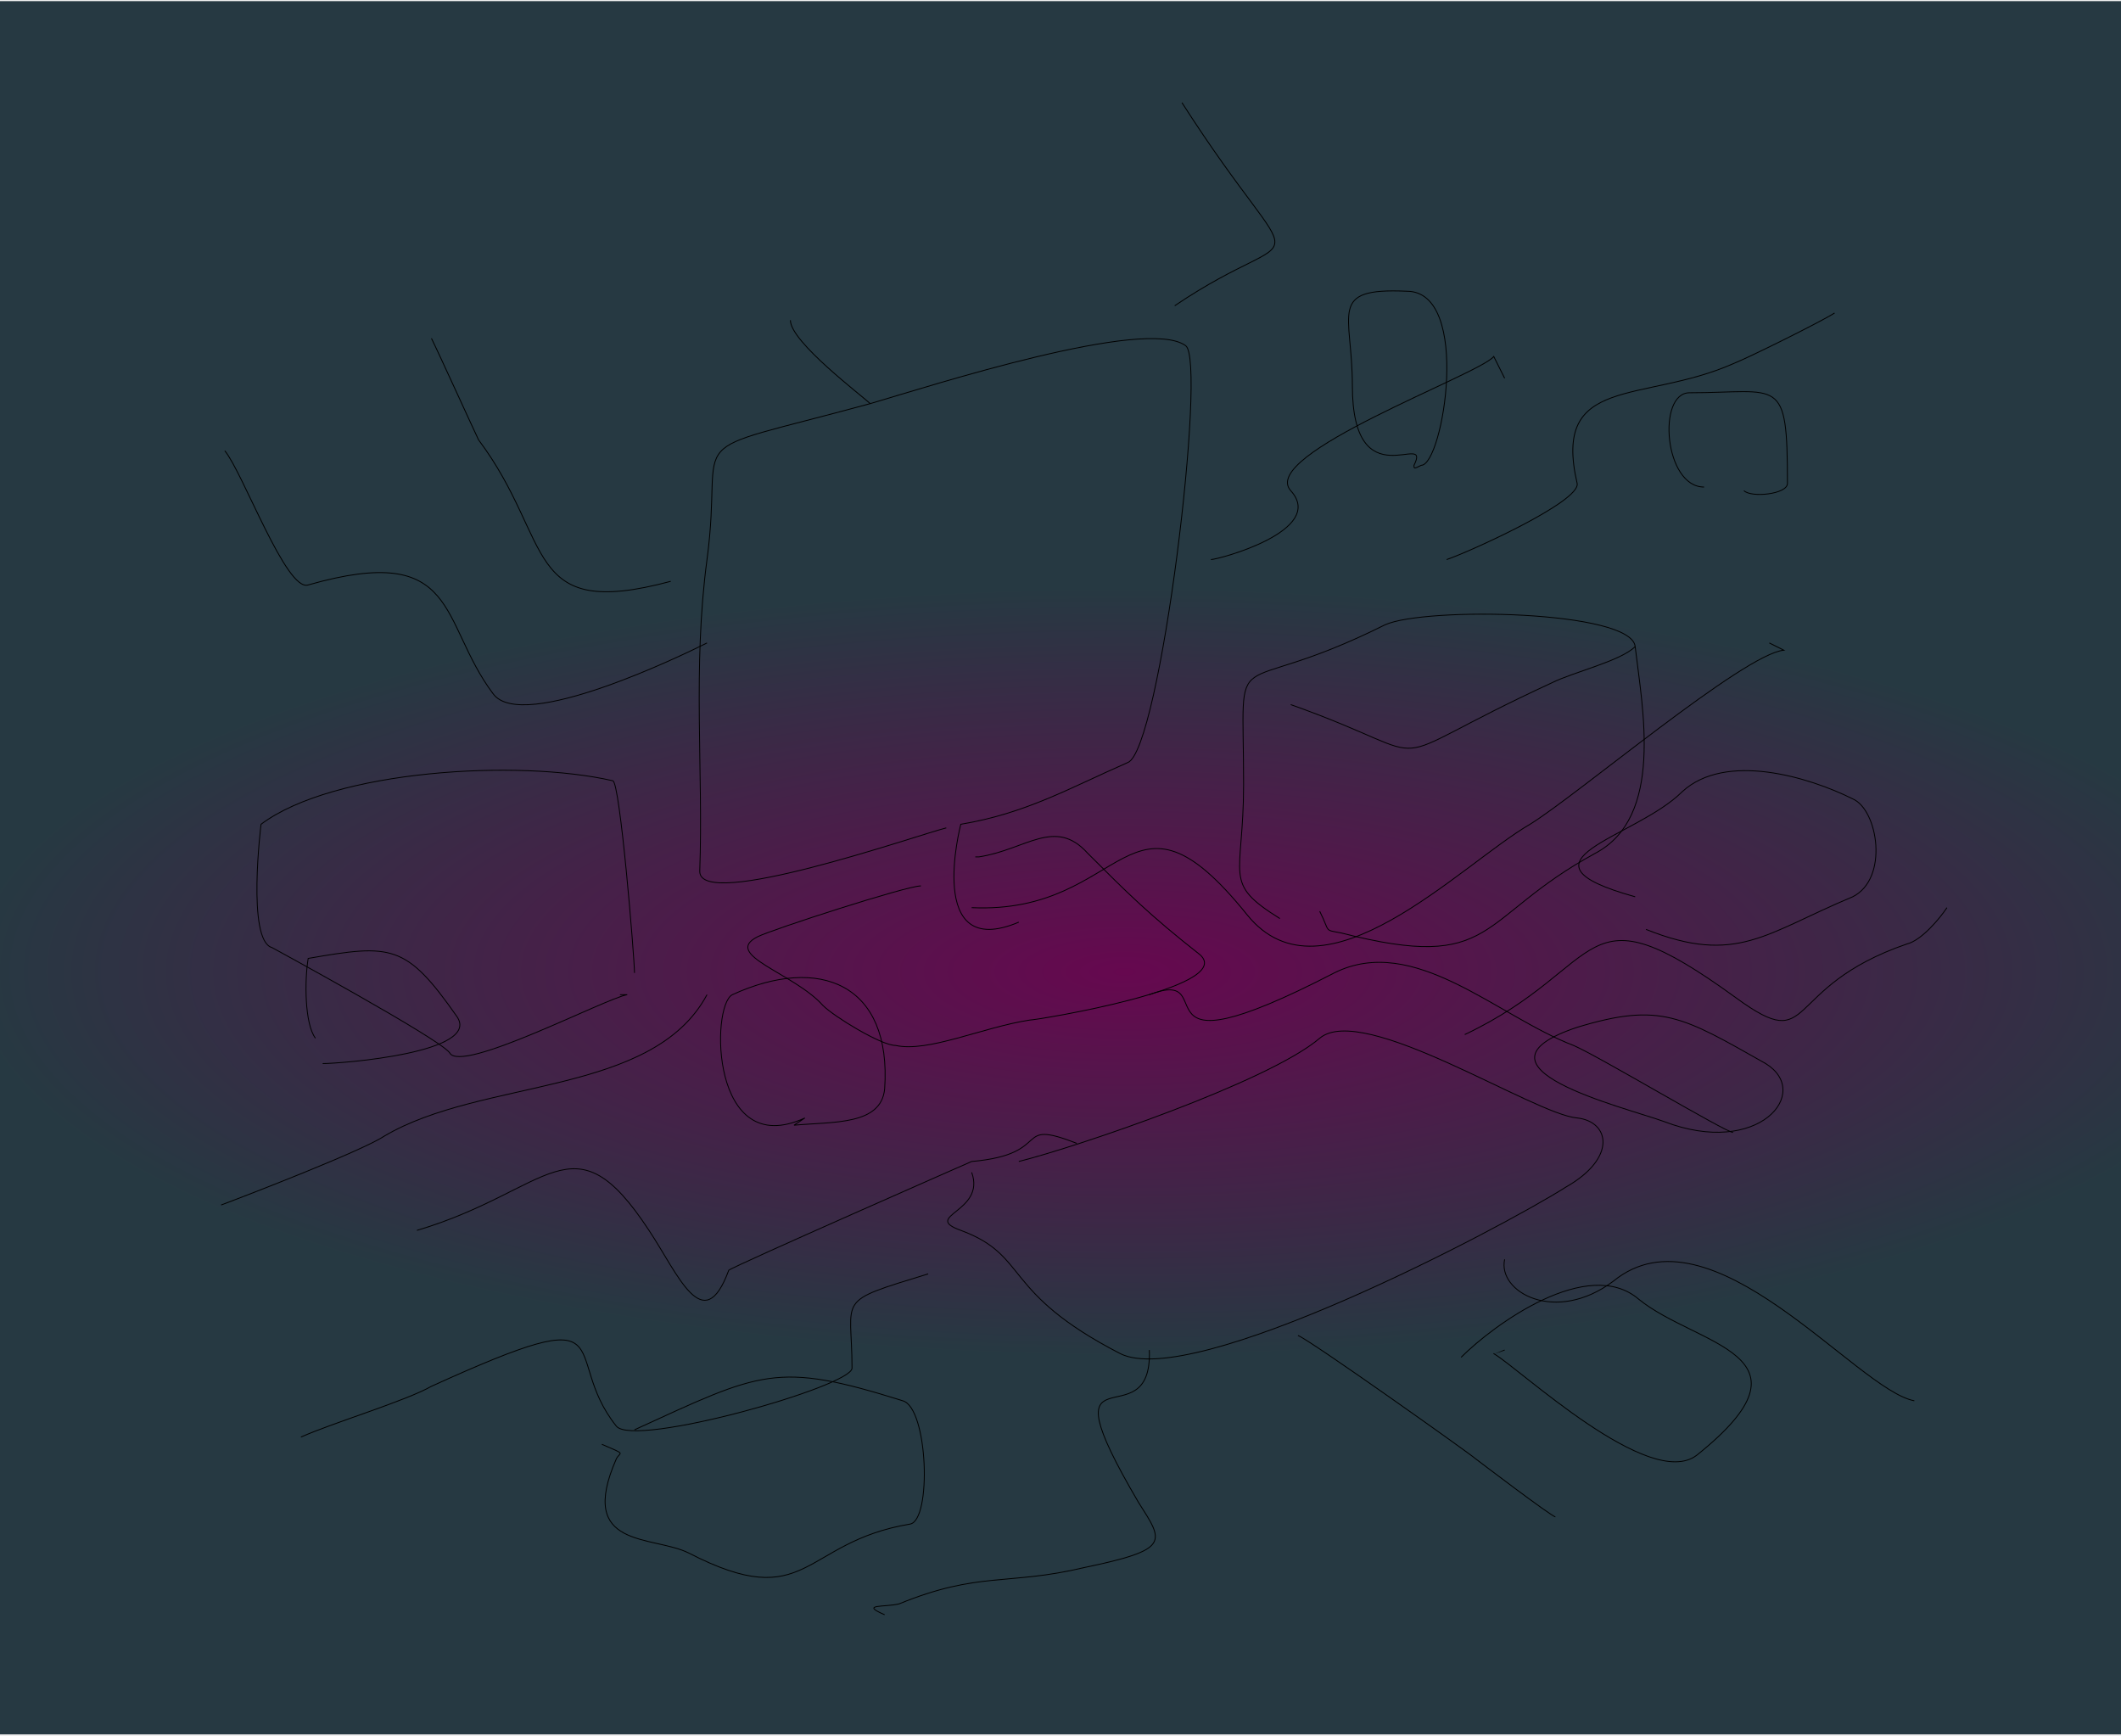
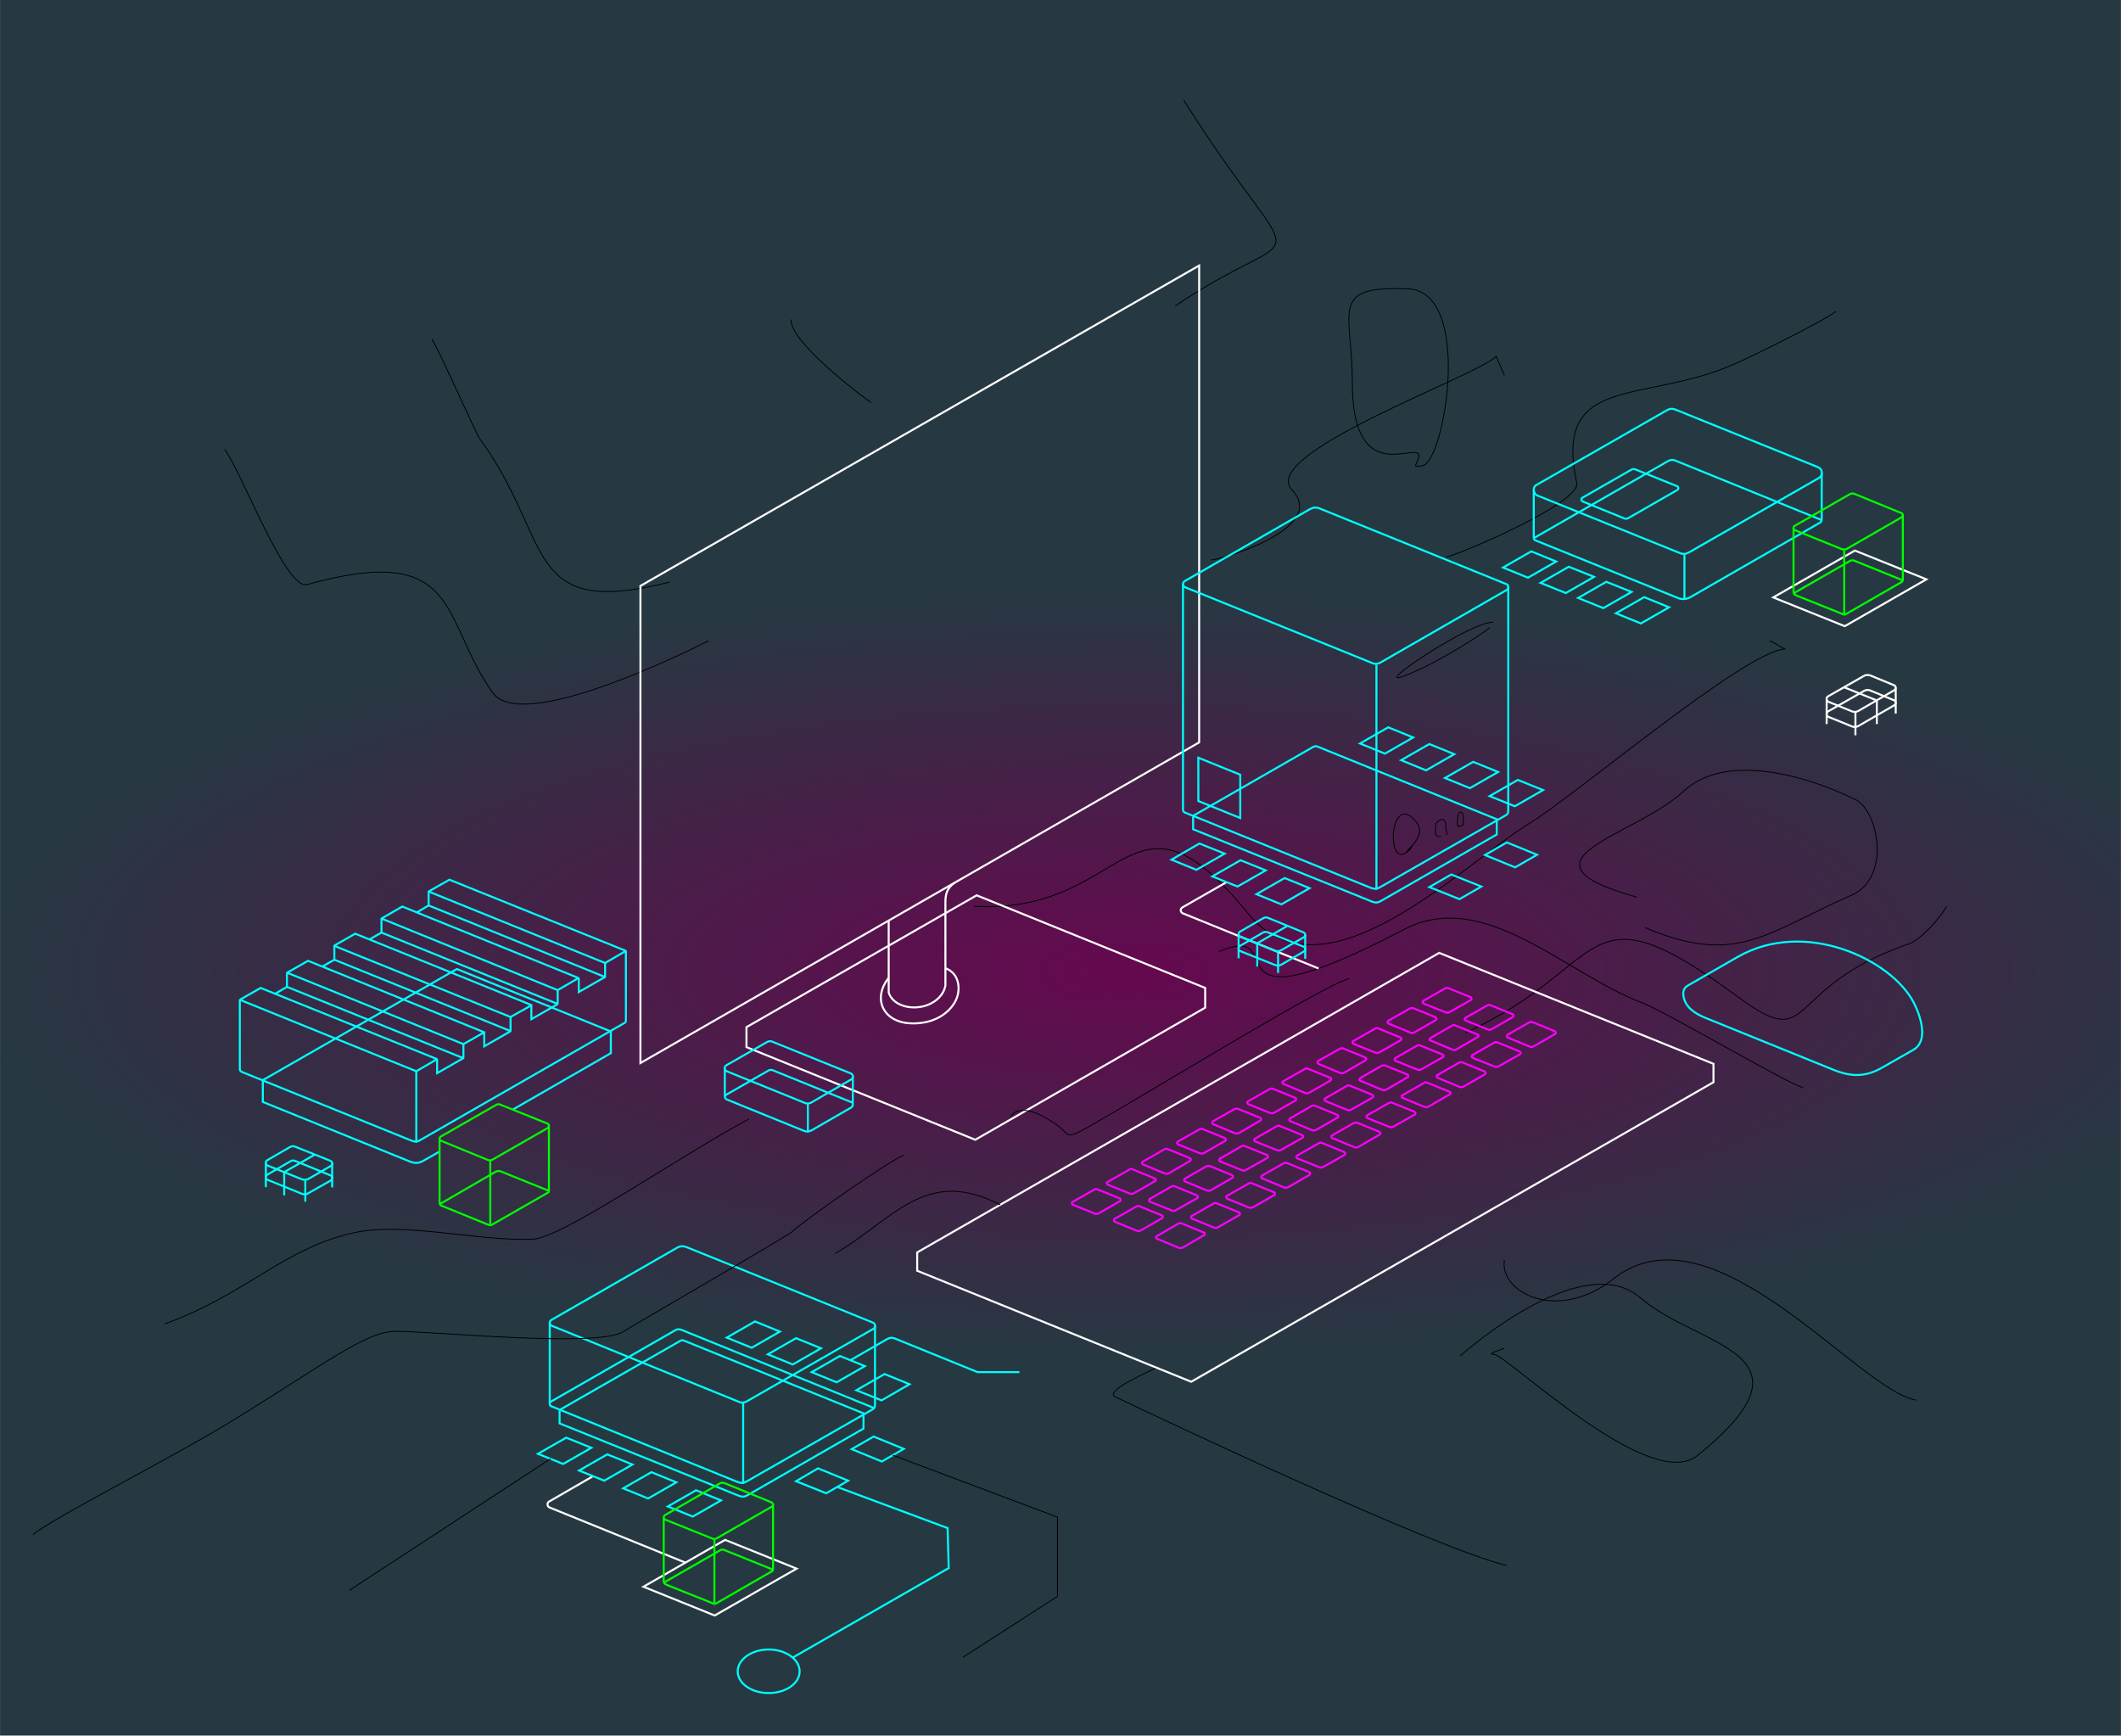
- <svg xmlns="http://www.w3.org/2000/svg" xml:space="preserve" width="2200px" height="1800px" version="1.0" style="shape-rendering:geometricPrecision; text-rendering:geometricPrecision; image-rendering:optimizeQuality; fill-rule:evenodd; clip-rule:evenodd" viewBox="0 0 585 478">
+ <svg xmlns="http://www.w3.org/2000/svg" xml:space="preserve" width="582.083mm" height="476.25mm" version="1.0" style="shape-rendering:geometricPrecision; text-rendering:geometricPrecision; image-rendering:optimizeQuality; fill-rule:evenodd; clip-rule:evenodd" viewBox="0 0 7740 6333">
  <defs>
    <style type="text/css">
   
-     .str0 {stroke:black;stroke-width:0.239}
+     .str4 {stroke:lime;stroke-width:7.326}
+     .str3 {stroke:aqua;stroke-width:7.326}
+     .str5 {stroke:fuchsia;stroke-width:7.326}
+     .str1 {stroke:white;stroke-width:7.326}
+     .str2 {stroke:white;stroke-width:7.326}
+     .str0 {stroke:black;stroke-width:3.166}
    .fil1 {fill:none}
    .fil0 {fill:url(#id0)}
   
  </style>
-     <radialGradient id="id0" gradientUnits="userSpaceOnUse" gradientTransform="matrix(1.05263 -0 -0 0.349753 -16 174)" cx="309.915" cy="267.92" r="303.979" fx="309.915" fy="267.92">
+     <radialGradient id="id0" gradientUnits="userSpaceOnUse" gradientTransform="matrix(1.05263 -0 -0 0.349753 -216 2306)" cx="4102.32" cy="3546.43" r="4023.75" fx="4102.32" fy="3546.43">
      <stop offset="0" style="stop-opacity:1; stop-color:#66084F" />
      <stop offset="1" style="stop-opacity:1; stop-color:#263942" />
    </radialGradient>
  </defs>
  <g id="Camada_x0020_1">
-     <path class="fil0" d="M0 0l585 0 0 478 -585 0 0 -478z" />
-     <path class="fil1 str0" d="M261 228c-8,2 -68,23 -68,12 1,-28 -2,-56 2,-86 5,-37 -10,-28 45,-43 17,-5 76,-24 87,-16 6,4 -7,112 -16,115 -16,7 -28,14 -46,17 0,0 -10,38 16,27" />
-     <path class="fil1 str0" d="M353 253c-16,-10 -10,-11 -10,-37 0,-42 -5,-22 39,-44 11,-5 68,-4 69,6 2,17 8,47 -11,57 -33,18 -27,33 -70,22 -5,-1 -3,0 -6,-6" />
-     <path class="fil1 str0" d="M281 320c16,-4 69,-22 83,-34 12,-10 59,21 71,22 9,1 11,11 -3,19 -19,12 -103,56 -123,46 -33,-17 -25,-27 -44,-34 -11,-4 7,-5 3,-16" />
-     <path class="fil1 str0" d="M459 309c-11,-4 -57,-15 -24,-26 23,-7 29,-3 52,10 13,8 -2,26 -28,16z" />
-     <path class="fil1 str0" d="M175 268c0,-4 -4,-53 -6,-53 -26,-6 -77,-3 -97,12 0,0 -4,32 3,34 0,0 46,25 49,29 3,6 43,-15 49,-16l-2 0" />
-     <path class="fil1 str0" d="M175 394c35,-16 39,-19 74,-8 7,2 8,33 2,34 -30,5 -28,25 -61,8 -10,-5 -31,-1 -20,-26 1,-2 3,-1 -4,-4" />
-     <path class="fil1 str0" d="M268 250c43,2 43,-39 76,2 21,26 59,-14 78,-25 13,-8 59,-47 70,-48l-4 -2" />
-     <path class="fil1 str0" d="M297 315c-18,-7 -6,3 -29,5 0,0 -66,29 -67,30 -7,19 -14,1 -22,-11 -21,-32 -27,-11 -64,0" />
-     <path class="fil1 str0" d="M256 351c-26,8 -21,6 -21,26 0,5 -60,22 -65,16 -16,-20 4,-36 -51,-11 -7,4 -27,10 -36,14" />
-     <path class="fil1 str0" d="M317 372c1,26 -30,-4 -3,42 7,11 9,13 -15,18 -21,5 -29,1 -51,10 -4,1 -11,0 -4,3" />
-     <path class="fil1 str0" d="M358 368c3,1 48,33 49,34 0,0 21,16 22,16" />
-     <path class="fil1 str0" d="M415 347c-2,9 14,18 30,6 27,-22 67,30 83,33" />
-     <path class="fil1 str0" d="M403 374c9,-9 35,-28 49,-16 16,13 51,15 16,43 -13,10 -49,-24 -56,-28 0,0 -3,1 3,-1" />
-     <path class="fil1 str0" d="M404 285c40,-19 31,-42 75,-10 22,16 12,-3 47,-15 4,-1 9,-7 11,-10" />
-     <path class="fil1 str0" d="M451 247c-36,-10 0,-16 13,-29 12,-11 35,-4 47,2 7,3 10,22 0,27 -24,10 -32,19 -57,9" />
-     <path class="fil1 str0" d="M195 177c-6,3 -51,25 -59,14 -15,-20 -9,-42 -51,-30 -6,2 -18,-31 -23,-37" />
-     <path class="fil1 str0" d="M185 160c-41,11 -32,-11 -53,-39 -1,-2 -11,-24 -13,-28" />
-     <path class="fil1 str0" d="M240 111c-2,-2 -22,-17 -22,-23" />
-     <path class="fil1 str0" d="M334 154c2,0 32,-8 22,-19 -9,-10 52,-32 56,-37l3 6" />
-     <path class="fil1 str0" d="M87 286c-3,-4 -3,-16 -2,-22 23,-4 27,-4 41,16 7,10 -32,13 -37,13" />
-     <path class="fil1 str0" d="M222 308c-26,12 -26,-31 -20,-34 24,-11 44,-3 42,26 -1,10 -14,9 -25,10l3 -2z" />
-     <path class="fil1 str0" d="M390 128c5,-10 -17,10 -17,-22 0,-20 -7,-27 15,-26 18,0 10,48 4,48 -2,1 -2,1 -2,0z" />
-     <path class="fil1 str0" d="M470 134c-11,0 -13,-26 -4,-26 25,0 27,-5 27,25 0,3 -10,4 -12,2" />
-     <path class="fil1 str0" d="M399 154c6,-2 37,-16 36,-21 -7,-30 18,-22 43,-33 5,-2 25,-12 28,-14" />
-     <path class="fil1 str0" d="M324 84c37,-25 36,-3 2,-56" />
-     <path class="fil1 str0" d="M317 274c21,-8 -7,24 51,-6 22,-11 45,12 66,20 7,3 42,24 44,24" />
-     <path class="fil1 str0" d="M195 274c-15,28 -62,23 -89,39 -6,4 -37,16 -45,19" />
-     <path class="fil1 str0" d="M356 194c45,16 20,18 72,-6 6,-3 19,-6 23,-10" />
-     <path class="fil1 str0" d="M254 244c-4,0 -41,12 -45,14 -10,5 10,10 18,19 3,3 16,11 20,11 9,2 24,-5 37,-7 2,0 57,-9 47,-18 -14,-11 -20,-17 -31,-28 -9,-10 -17,-1 -30,1l-1 0" />
+     <path class="fil0" d="M0 0l7740 0 0 6333 -7740 0 0 -6333z" />
+     <path class="fil1 str0" d="M3554 3307c568,32 565,-508 1002,28 276,339 784,-183 1026,-331 170,-104 780,-623 931,-636l-54 -30" />
+     <path class="fil1 str0" d="M4219 4990c7,2 -196,84 -149,107 169,81 1154,547 1429,616" />
+     <path class="fil1 str0" d="M5490 4598c-19,117 193,230 397,69 362,-286 889,402 1105,442" />
+     <path class="fil1 str0" d="M5328 4948c129,-111 476,-371 660,-211 206,180 675,195 207,574 -166,135 -648,-322 -736,-367 -9,-5 -45,2 31,-24" />
+     <path class="fil1 str0" d="M5348 3768c533,-241 416,-557 996,-129 283,208 156,-34 620,-194 46,-16 114,-92 140,-138" />
+     <path class="fil1 str0" d="M5974 3274c-481,-135 -8,-221 169,-386 158,-147 457,-54 627,29 86,41 131,286 -12,349 -314,138 -421,261 -754,119" />
+     <path class="fil1 str0" d="M2586 2338c-78,40 -682,339 -788,190 -192,-269 -111,-553 -677,-395 -78,22 -237,-406 -301,-493" />
+     <path class="fil1 str0" d="M2444 2124c-542,137 -421,-151 -694,-524 -14,-20 -144,-314 -174,-363" />
+     <path class="fil1 str0" d="M3179 1469c-32,-21 -299,-223 -292,-303" />
+     <path class="fil1 str0" d="M4420 2043c28,2 430,-114 295,-255 -127,-133 684,-419 745,-488l30 70" />
+     <path class="fil1 str0" d="M5168 1693c66,-135 -233,139 -233,-296 0,-264 -89,-355 204,-343 239,11 132,640 50,646 -22,1 -27,5 -21,-7z" />
+     <path class="fil1 str0" d="M5278 2033c76,-21 492,-201 476,-271 -87,-400 242,-287 574,-433 65,-28 328,-158 372,-193" />
+     <path class="fil1 str0" d="M4289 1116c496,-334 473,-50 31,-750" />
+     <path class="fil1 str0" d="M4449 3472c279,-115 -89,319 676,-81 291,-152 588,162 867,268 90,34 554,309 588,309" />
+     <path class="fil1 str0" d="M2733 4083c-265,143 -682,434 -789,439 -200,8 -468,-64 -651,-24 -255,55 -396,226 -692,333" />
+     <path class="fil1 str1" d="M3564 3267l-840 481 0 73 835 338 839 -482 0 -72 -834 -338z" />
+     <path class="fil1 str1" d="M6253 3882l0 67 -1906 1093 -1000 -405 0 -67 1905 -1093 1001 405z" />
+     <path class="fil1 str2" d="M2337 3879l2039 -1170 0 -1740 -2039 1169 0 1741z" />
+     <path class="fil1 str3" d="M2469 4554l-456 262c-5,2 -7,7 -7,12 1,5 4,9 8,10l684 278c10,4 19,2 28,-3l461 -264c4,-2 7,-7 6,-12 0,-5 -3,-9 -8,-11l-679 -275c-14,-5 -23,-5 -37,3z" />
+     <path class="fil1 str3" d="M2006 4828l0 291c0,6 0,11 7,13l679 276c14,5 22,4 34,-3l458 -262c8,-5 9,-9 9,-18l0 -288" />
+     <path class="fil1 str3" d="M2377 5372l-103 59 91 37 103 -59 -91 -37z" />
+     <path class="fil1 str3" d="M2540 5438l-103 59 91 37 103 -59 -91 -37z" />
+     <path class="fil1 str3" d="M2755 4822l-103 59 91 37 103 -59 -91 -37z" />
+     <path class="fil1 str3" d="M2905 4883l-103 59 91 37 103 -59 -91 -37z" />
+     <path class="fil1 str3" d="M3065 4948l-103 59 91 37 103 -59 -91 -37z" />
+     <path class="fil1 str3" d="M3228 5014l-103 59 92 37 102 -59 -91 -37z" />
+     <path class="fil1 str3" d="M2712 5121l0 293" />
+     <path class="fil1 str3" d="M3055 5426l403 150 4 146 -570 327" />
+     <path class="fil1 str3" d="M2985 5358l-80 47 110 44 80 -46 -110 -45z" />
+     <path class="fil1 str3" d="M2042 5147l0 47 649 262c23,10 28,5 49,-7l411 -236 0 -51" />
+     <path class="fil1 str3" d="M3155 5159l-659 -267c-5,-2 -9,-2 -14,1l-440 252" />
+     <path class="fil1 str1" d="M2501 5702l-495 -201c-10,-4 -11,-17 -2,-22l161 -93" />
+     <path class="fil1 str1" d="M2646 5619l-298 171 260 105 299 -171 -261 -105z" />
+     <path class="fil1 str3" d="M2066 5246l-103 59 92 37 103 -59 -92 -37z" />
+     <path class="fil1 str3" d="M2216 5307l-103 59 92 37 103 -59 -92 -37z" />
+     <path class="fil1 str3" d="M3104 4963l134 -77c10,-5 16,-6 27,-2l300 122c2,1 3,1 5,1l150 0" />
+     <path class="fil1 str3" d="M3188 5242l-80 46 110 45 80 -46 -110 -45z" />
+     <path class="fil1 str3" d="M2805 6019c-62,0 -113,36 -113,80 0,44 51,79 113,79 62,0 113,-35 113,-79 0,-44 -51,-80 -113,-80z" />
+     <path class="fil1 str4" d="M2627 5413l-201 116c-3,2 -4,5 -4,8 0,4 2,7 5,8l172 69c5,3 12,2 17,-1l200 -115c3,-2 5,-5 5,-9 -1,-3 -3,-6 -6,-7l-171 -70c-6,-2 -11,-2 -17,1z" />
+     <path class="fil1 str4" d="M2819 5727l-176 -71c-5,-2 -10,-2 -15,1l-204 117" />
+     <path class="fil1 str4" d="M2422 5537l0 230c0,10 2,12 13,17l167 67c4,2 7,2 11,0l198 -114c7,-4 10,-4 10,-12l0 -236" />
+     <path class="fil1 str4" d="M2607 5618l0 235" />
+     <path class="fil1 str3" d="M3190 5138l-705 -286c-6,-2 -13,-2 -19,1l-460 264" />
+     <path class="fil1 str3" d="M2227 3763l-560 -227 -709 406" />
+     <path class="fil1 str3" d="M1640 3210l-74 42c-2,2 -3,1 0,2l642 260 74 -43c2,-1 2,-1 0,-2l-642 -259z" />
+     <path class="fil1 str3" d="M1564 3253l0 51 641 260c3,1 3,2 3,-1l0 -49" />
+     <path class="fil1 str3" d="M1468 3308l-73 42c-4,2 -4,2 0,3l640 260 74 -43c3,-1 3,-1 0,-2l-641 -260z" />
+     <path class="fil1 str3" d="M1392 3352l0 51 642 260c2,1 1,1 1,-1l0 -49" />
+     <path class="fil1 str3" d="M1296 3407l-75 43c-2,1 -2,1 0,2l642 259 75 -42c2,-1 2,-1 0,-2l-642 -260z" />
+     <path class="fil1 str3" d="M1220 3451l0 51 642 260c1,1 1,1 1,-1l0 -50" />
+     <path class="fil1 str3" d="M1124 3506l-74 42c-3,2 -3,1 -1,2l642 260 74 -42c3,-2 3,-1 0,-2l-641 -260z" />
+     <path class="fil1 str3" d="M1047 3550l0 51 643 260c1,0 1,1 1,-2l0 -49" />
+     <path class="fil1 str3" d="M951 3605l-74 42c-2,1 -2,1 0,2l642 260 74 -43c2,-1 2,-1 0,-2l-642 -259z" />
+     <path class="fil1 str3" d="M1519 4169l0 -260" />
+     <path class="fil1 str3" d="M875 3648l0 253c0,7 4,9 11,12l615 249c11,4 20,6 31,-1l743 -426c6,-3 9,-4 9,-11l0 -254" />
+     <path class="fil1 str3" d="M1691 3861l-96 55 0 -51" />
+     <path class="fil1 str3" d="M1863 3763l-96 55 0 -52" />
+     <path class="fil1 str3" d="M2035 3664l-96 55 0 -51" />
+     <path class="fil1 str3" d="M2208 3565l-96 55 0 -51" />
+     <path class="fil1 str3" d="M959 3939l0 82 538 218c19,7 31,6 49,-4l58 -33m267 -153l358 -206 0 -82" />
+     <path class="fil1 str3" d="M1564 3304l-44 26m-128 73l-44 25m-128 74l-44 25m-129 74l-43 25" />
+     <g id="_1000024528">
+       <path class="fil1 str1" d="M6918 2509l0 95" />
+       <path class="fil1 str1" d="M6801 2467l-130 74c-4,3 -6,6 -5,11 0,4 3,7 7,9l86 35c7,3 17,2 23,-2l130 -75c4,-2 6,-6 6,-10 0,-4 -3,-8 -7,-9l-85 -35c-9,-3 -17,-3 -25,2z" />
+       <path class="fil1 str1" d="M6849 2556l-119 -48" />
+       <path class="fil1 str1" d="M6849 2556l0 86" />
+       <path class="fil1 str1" d="M6771 2601l0 82" />
+       <path class="fil1 str1" d="M6666 2552l0 90" />
+       <path class="fil1 str1" d="M6801 2522l-130 74c-4,2 -6,6 -5,11 0,4 3,7 7,9l86 35c7,3 17,2 23,-2l130 -75c4,-2 6,-6 6,-10 0,-4 -3,-8 -7,-9l-85 -35c-9,-4 -17,-3 -25,2z" />
+     </g>
+     <path class="fil1 str4" d="M1810 4032l-201 115c-3,2 -5,5 -5,9 0,3 2,6 6,7l171 70c6,2 12,1 17,-2l201 -115c3,-2 4,-5 4,-8 0,-4 -2,-7 -5,-8l-172 -69c-5,-3 -11,-2 -16,1z" />
+     <path class="fil1 str4" d="M2002 4345l-176 -71c-5,-2 -11,-1 -16,1l-204 118" />
+     <path class="fil1 str4" d="M1604 4156l0 229c0,11 2,13 13,17l167 68c4,1 8,1 11,-1l199 -114c3,-2 6,-3 7,-4 2,-2 2,-4 2,-8l0 -235" />
+     <path class="fil1 str4" d="M1789 4236l0 235" />
+     <path class="fil1 str3" d="M6083 1497l-475 272c-8,4 -12,12 -11,20 1,9 6,16 13,19l520 210c12,5 22,4 33,-2l475 -272c7,-4 11,-12 10,-20 0,-9 -5,-15 -13,-19l-520 -210c-11,-5 -22,-4 -32,2z" />
+     <path class="fil1 str3" d="M6646 1897l-534 -217c-8,-3 -17,-2 -24,2l-488 280" />
+     <path class="fil1 str3" d="M5597 1789l0 170c0,12 4,12 14,16l512 207c13,6 31,5 44,-2l468 -269c12,-6 13,-8 13,-21l0 -166" />
+     <path class="fil1 str3" d="M6147 2025l0 158" />
+     <path class="fil1 str3" d="M5953 1714l-178 102c-3,2 -4,4 -4,7 0,3 2,6 5,7l152 62c5,2 10,1 15,-2l178 -102c2,-1 4,-4 4,-7 -1,-3 -2,-6 -5,-7l-152 -61c-5,-2 -10,-2 -15,1z" />
+     <path class="fil1 str3" d="M5588 2012l-103 59 91 37 103 -59 -91 -37z" />
+     <path class="fil1 str1" d="M6769 2009l-298 171 261 105 298 -171 -261 -105z" />
+     <path class="fil1 str4" d="M6751 1803l-202 116c-3,2 -4,5 -4,8 0,4 2,6 6,8l171 69c6,2 12,1 17,-1l200 -115c3,-2 5,-5 5,-9 0,-3 -2,-6 -6,-7l-171 -70c-5,-2 -11,-2 -16,1z" />
+     <path class="fil1 str4" d="M6942 2117l-175 -71c-6,-2 -11,-2 -16,1l-204 117" />
+     <path class="fil1 str4" d="M6545 1927l0 230c0,10 2,12 13,17l167 67c4,2 8,2 11,0l198 -114c7,-4 10,-5 10,-12l0 -236" />
+     <path class="fil1 str4" d="M6730 2008l0 234" />
+     <path class="fil1 str3" d="M5725 2068l-103 59 92 37 103 -59 -92 -37z" />
+     <path class="fil1 str3" d="M5862 2123l-103 59 92 37 103 -59 -92 -37z" />
+     <path class="fil1 str3" d="M6000 2179l-103 59 91 37 103 -59 -91 -37z" />
+     <path class="fil1 str0" d="M3258 5310l601 226 0 289 -346 223" />
+     <path class="fil1 str0" d="M2009 5323l-734 480" />
+     <path class="fil1 str3" d="M4780 1858l-456 262c-5,3 -7,7 -7,12 1,5 4,9 8,11l684 277c10,4 19,3 28,-2l461 -265c4,-2 7,-7 6,-12 0,-4 -3,-9 -8,-10l-679 -275c-14,-6 -23,-5 -37,2z" />
+     <path class="fil1 str3" d="M4317 2132l0 819c0,6 0,11 7,14l679 275c14,5 22,4 34,-3l458 -262c8,-5 9,-9 9,-18l0 -816" />
+     <path class="fil1 str3" d="M4688 3204l-103 59 91 37 103 -59 -91 -37z" />
+     <path class="fil1 str3" d="M5066 2654l-103 59 91 37 103 -59 -91 -37z" />
+     <path class="fil1 str3" d="M5216 2715l-103 59 91 37 103 -59 -91 -37z" />
+     <path class="fil1 str3" d="M5376 2780l-103 59 91 37 103 -59 -91 -37z" />
+     <path class="fil1 str3" d="M5539 2846l-103 59 92 37 103 -59 -92 -37z" />
+     <path class="fil1 str3" d="M5023 2426l0 820" />
+     <path class="fil1 str3" d="M5296 3191l-80 46 110 44 80 -46 -110 -44z" />
+     <path class="fil1 str3" d="M4354 2979l0 47 648 262c23,10 28,5 49,-7l411 -236 0 -51" />
+     <path class="fil1 str3" d="M5466 2991l-659 -267c-4,-2 -9,-1 -14,1l-439 252" />
+     <path class="fil1 str1" d="M4812 3534l-495 -201c-10,-4 -11,-17 -2,-22l161 -92" />
+     <path class="fil1 str3" d="M4377 3078l-102 59 91 37 103 -59 -92 -37z" />
+     <path class="fil1 str3" d="M4527 3139l-103 59 92 37 103 -59 -92 -37z" />
+     <path class="fil1 str3" d="M5499 3074l-80 46 110 45 80 -46 -110 -45z" />
+     <path class="fil1 str0" d="M5437 2290c-69,53 -239,154 -326,181 -86,26 264,-206 337,-200" />
+     <path class="fil1 str0" d="M5153 3090c-99,125 -88,-219 16,-90 34,42 -16,86 -35,107" />
+     <path class="fil1 str0" d="M5259 3053c-27,0 -21,-16 -19,-47 0,-4 39,-43 36,17 -1,8 11,21 0,22" />
+     <path class="fil1 str0" d="M5339 3010c-27,17 -21,-3 -19,-32 0,-12 23,-35 20,25 0,6 5,3 -1,7z" />
+     <path class="fil1 str3" d="M2798 3803l-147 84c-5,3 -7,7 -7,12 1,5 4,9 8,10l286 116c7,3 14,2 21,-1l147 -85c9,-5 8,-18 -1,-22l-287 -116c-7,-3 -13,-2 -20,2z" />
+     <path class="fil1 str3" d="M3112 4024l-293 -119c-5,-2 -10,-1 -14,1l-159 91" />
+     <path class="fil1 str3" d="M2645 3897l0 101c0,6 1,11 7,14l283 115c9,3 18,2 26,-2l144 -83c4,-2 7,-6 7,-11l0 -107" />
+     <path class="fil1 str3" d="M2948 4029l0 103" />
+     <g id="_835479360">
+       <path class="fil1 str3" d="M4520 3408l0 89" />
+       <path class="fil1 str3" d="M4629 3350l127 52c8,3 10,14 2,18l-82 47c-8,5 -17,5 -24,2l-125 -51c-9,-3 -10,-14 -1,-19l83 -48c9,-5 12,-4 20,-1z" />
+       <path class="fil1 str3" d="M4588 3442l111 -64" />
+       <path class="fil1 str3" d="M4588 3442l0 85" />
+       <path class="fil1 str3" d="M4664 3473l0 77" />
+       <path class="fil1 str3" d="M4763 3410l0 89" />
+       <path class="fil1 str3" d="M4629 3403l127 51c8,3 10,14 2,18l-82 48c-8,4 -17,4 -24,1l-125 -50c-9,-4 -10,-15 -1,-20l83 -48c9,-4 12,-3 20,0z" />
+     </g>
+     <path class="fil1 str3" d="M4526 2827l0 158 -153 -62 0 -158 153 62z" />
+     <g id="_843845616">
+       <path class="fil1 str3" d="M970 4243l0 89" />
+       <path class="fil1 str3" d="M1079 4185l127 51c7,3 9,14 2,18l-83 48c-7,4 -16,4 -24,1l-125 -50c-8,-4 -9,-15 0,-20l83 -48c8,-4 12,-3 20,0z" />
+       <path class="fil1 str3" d="M1037 4277l112 -64" />
+       <path class="fil1 str3" d="M1037 4277l0 85" />
+       <path class="fil1 str3" d="M1114 4308l0 77" />
+       <path class="fil1 str3" d="M1212 4244l0 89" />
+       <path class="fil1 str3" d="M1079 4237l127 52c7,3 9,14 2,18l-83 47c-7,5 -16,5 -24,2l-125 -51c-8,-3 -9,-14 0,-19l83 -48c8,-5 12,-4 20,-1z" />
+     </g>
+     <g id="_843847984">
+       <path class="fil1 str5" d="M5286 3606l81 33c4,2 4,8 1,10l-78 44c-5,3 -10,3 -15,1l-80 -32c-4,-2 -5,-8 -1,-10l79 -45c4,-2 8,-3 13,-1z" />
+       <path class="fil1 str5" d="M5158 3679l81 33c4,2 4,8 1,10l-78 45c-5,3 -10,3 -15,1l-80 -33c-4,-1 -5,-7 -1,-10l79 -45c4,-2 8,-2 13,-1z" />
+       <path class="fil1 str5" d="M5030 3753l81 33c4,2 4,7 0,10l-77 44c-5,3 -10,3 -15,1l-80 -32c-4,-2 -5,-8 -1,-10l79 -45c4,-3 8,-3 13,-1z" />
+       <path class="fil1 str5" d="M4902 3826l81 33c4,2 4,8 0,10l-77 45c-5,2 -10,3 -16,1l-79 -33c-4,-2 -5,-8 -1,-10l79 -45c4,-2 8,-3 13,-1z" />
+       <path class="fil1 str5" d="M4773 3900l82 33c4,1 4,7 0,10l-77 44c-5,3 -10,3 -16,1l-79 -33c-4,-1 -5,-7 -1,-9l79 -45c4,-3 8,-3 12,-1z" />
+       <path class="fil1 str5" d="M4645 3973l82 33c4,2 4,8 0,10l-77 44c-5,3 -10,3 -16,1l-79 -32c-4,-2 -5,-8 -1,-10l79 -45c4,-2 8,-3 12,-1z" />
+       <path class="fil1 str5" d="M4517 4046l82 33c4,2 4,8 0,10l-77 45c-5,3 -10,3 -16,1l-79 -33c-4,-1 -5,-7 -1,-10l79 -45c4,-2 8,-2 12,-1z" />
+       <path class="fil1 str5" d="M4389 4120l81 33c5,2 5,7 1,10l-77 44c-5,3 -10,3 -16,1l-79 -32c-4,-2 -5,-8 -1,-10l79 -45c4,-2 8,-3 12,-1z" />
+       <path class="fil1 str5" d="M4261 4193l81 33c5,2 5,8 1,10l-77 45c-5,2 -10,3 -16,1l-79 -33c-4,-2 -5,-7 -1,-10l79 -45c4,-2 8,-3 12,-1z" />
+       <path class="fil1 str5" d="M4133 4267l81 33c5,1 5,7 1,10l-77 44c-5,3 -10,3 -16,1l-79 -32c-5,-2 -5,-8 -1,-10l79 -45c4,-3 8,-3 12,-1z" />
+       <path class="fil1 str5" d="M4005 4340l81 33c5,2 5,8 1,10l-77 44c-5,3 -11,4 -16,1l-79 -32c-5,-2 -5,-8 -1,-10l79 -45c4,-2 8,-3 12,-1z" />
+     </g>
+     <g id="_843868560">
+       <path class="fil1 str5" d="M5439 3668l81 33c5,2 5,8 1,10l-78 45c-4,2 -10,3 -15,0l-79 -32c-5,-2 -5,-8 -1,-10l79 -45c3,-2 8,-3 12,-1z" />
+       <path class="fil1 str5" d="M5311 3742l81 33c5,1 5,7 1,9l-78 45c-4,3 -10,3 -15,1l-79 -33c-5,-1 -5,-7 -1,-9l78 -45c4,-3 9,-3 13,-1z" />
+       <path class="fil1 str5" d="M5183 3815l81 33c5,2 5,8 1,10l-78 44c-4,3 -10,3 -15,1l-79 -32c-5,-2 -5,-8 -1,-10l78 -45c4,-2 9,-3 13,-1z" />
+       <path class="fil1 str5" d="M5055 3888l81 33c4,2 5,8 1,10l-78 45c-4,3 -10,3 -15,1l-79 -33c-5,-1 -5,-7 -1,-10l78 -45c4,-2 9,-2 13,-1z" />
+       <path class="fil1 str5" d="M4927 3962l81 33c4,2 5,7 1,10l-78 44c-4,3 -10,3 -15,1l-79 -32c-5,-2 -5,-8 -1,-10l78 -45c4,-3 9,-3 13,-1z" />
+       <path class="fil1 str5" d="M4799 4035l81 33c4,2 5,8 1,10l-78 45c-5,2 -10,3 -15,1l-80 -33c-4,-2 -4,-7 0,-10l78 -45c4,-2 9,-3 13,-1z" />
+       <path class="fil1 str5" d="M4671 4109l81 33c4,1 5,7 1,10l-78 44c-5,3 -10,3 -15,1l-80 -32c-4,-2 -4,-8 0,-10l78 -45c4,-3 9,-3 13,-1z" />
+       <path class="fil1 str5" d="M4543 4182l81 33c4,2 5,8 1,10l-78 44c-5,3 -10,4 -15,1l-80 -32c-4,-2 -4,-8 0,-10l78 -45c4,-2 9,-3 13,-1z" />
+       <path class="fil1 str5" d="M4415 4255l81 33c4,2 5,8 1,10l-78 45c-5,3 -10,3 -15,1l-80 -33c-4,-1 -4,-7 0,-10l78 -45c4,-2 9,-2 13,-1z" />
+       <path class="fil1 str5" d="M4287 4329l81 33c4,2 5,8 1,10l-78 44c-5,3 -10,3 -15,1l-80 -32c-4,-2 -4,-8 0,-10l78 -45c4,-2 9,-3 13,-1z" />
+       <path class="fil1 str5" d="M4159 4402l81 33c4,2 5,8 1,10l-78 45c-5,2 -10,3 -15,1l-80 -33c-4,-2 -4,-7 -1,-10l79 -45c4,-2 9,-3 13,-1z" />
+     </g>
+     <g id="_575361488">
+       <path class="fil1 str5" d="M5593 3730l81 33c4,2 5,8 1,10l-78 45c-5,3 -10,3 -15,1l-80 -33c-4,-1 -4,-7 -1,-10l79 -45c4,-2 8,-2 13,-1z" />
+       <path class="fil1 str5" d="M5465 3804l81 33c4,2 5,7 1,10l-78 44c-5,3 -10,3 -15,1l-80 -32c-4,-2 -5,-8 -1,-10l79 -45c4,-3 8,-3 13,-1z" />
+       <path class="fil1 str5" d="M5337 3877l81 33c4,2 5,8 1,10l-78 45c-5,2 -10,3 -15,1l-80 -33c-4,-2 -5,-8 -1,-10l79 -45c4,-2 8,-3 13,-1z" />
+       <path class="fil1 str5" d="M5209 3951l81 33c4,1 5,7 1,9l-78 45c-5,3 -10,3 -15,1l-80 -33c-4,-1 -5,-7 -1,-9l79 -45c4,-3 8,-3 13,-1z" />
+       <path class="fil1 str5" d="M5081 4024l81 33c4,2 5,8 1,10l-78 44c-5,3 -10,3 -15,1l-80 -32c-4,-2 -5,-8 -1,-10l79 -45c4,-2 8,-3 13,-1z" />
+       <path class="fil1 str5" d="M4953 4097l81 33c4,2 5,8 1,10l-78 45c-5,3 -10,3 -15,1l-80 -33c-4,-1 -5,-7 -1,-10l79 -45c4,-2 8,-2 13,-1z" />
+       <path class="fil1 str5" d="M4825 4171l81 33c4,2 4,7 1,10l-78 44c-5,3 -10,3 -15,1l-80 -32c-4,-2 -5,-8 -1,-10l79 -45c4,-3 8,-3 13,-1z" />
+       <path class="fil1 str5" d="M4697 4244l81 33c4,2 4,8 1,10l-78 45c-5,2 -10,3 -15,1l-80 -33c-4,-2 -5,-7 -1,-10l79 -45c4,-2 8,-3 13,-1z" />
+       <path class="fil1 str5" d="M4569 4318l81 33c4,1 4,7 0,10l-77 44c-5,3 -10,3 -16,1l-79 -32c-4,-2 -5,-8 -1,-10l79 -45c4,-3 8,-3 13,-1z" />
+       <path class="fil1 str5" d="M4440 4391l82 33c4,2 4,8 0,10l-77 44c-5,3 -10,4 -16,1l-79 -32c-4,-2 -5,-8 -1,-10l79 -45c4,-2 8,-3 12,-1z" />
+       <path class="fil1 str5" d="M4312 4464l82 34c4,1 4,7 0,9l-77 45c-5,3 -10,3 -16,1l-79 -33c-4,-1 -5,-7 -1,-9l79 -46c4,-2 8,-2 12,-1z" />
+     </g>
+     <path class="fil1 str3" d="M6341 3492l-181 104c-22,12 -19,35 -13,53 13,35 48,54 81,67l466 189c63,25 115,25 174,-9l114 -65c55,-31 30,-118 1,-174 -82,-156 -396,-306 -642,-165z" />
+     <path class="fil1 str2" d="M3243 3359l0 263c16,50 89,67 145,44 29,-12 56,-36 62,-70l0 -304c0,-32 7,-52 34,-71" />
+     <path class="fil1 str2" d="M3243 3568c-61,77 -19,161 77,166 37,2 75,-4 109,-23 28,-16 53,-41 64,-73 13,-42 1,-89 -43,-105" />
+     <path class="fil1 str0" d="M120 5600c78,-64 502,-278 715,-408 337,-206 499,-334 607,-334 146,0 734,60 831,2 43,-27 603,-351 617,-365 39,-38 361,-264 409,-280" />
+     <path class="fil1 str0" d="M3650 4396c-273,-140 -387,52 -602,178" />
+     <path class="fil1 str0" d="M3689 4073c37,-52 128,2 176,38 41,31 15,55 135,-15 260,-150 834,-502 923,-525" />
  </g>
</svg>
